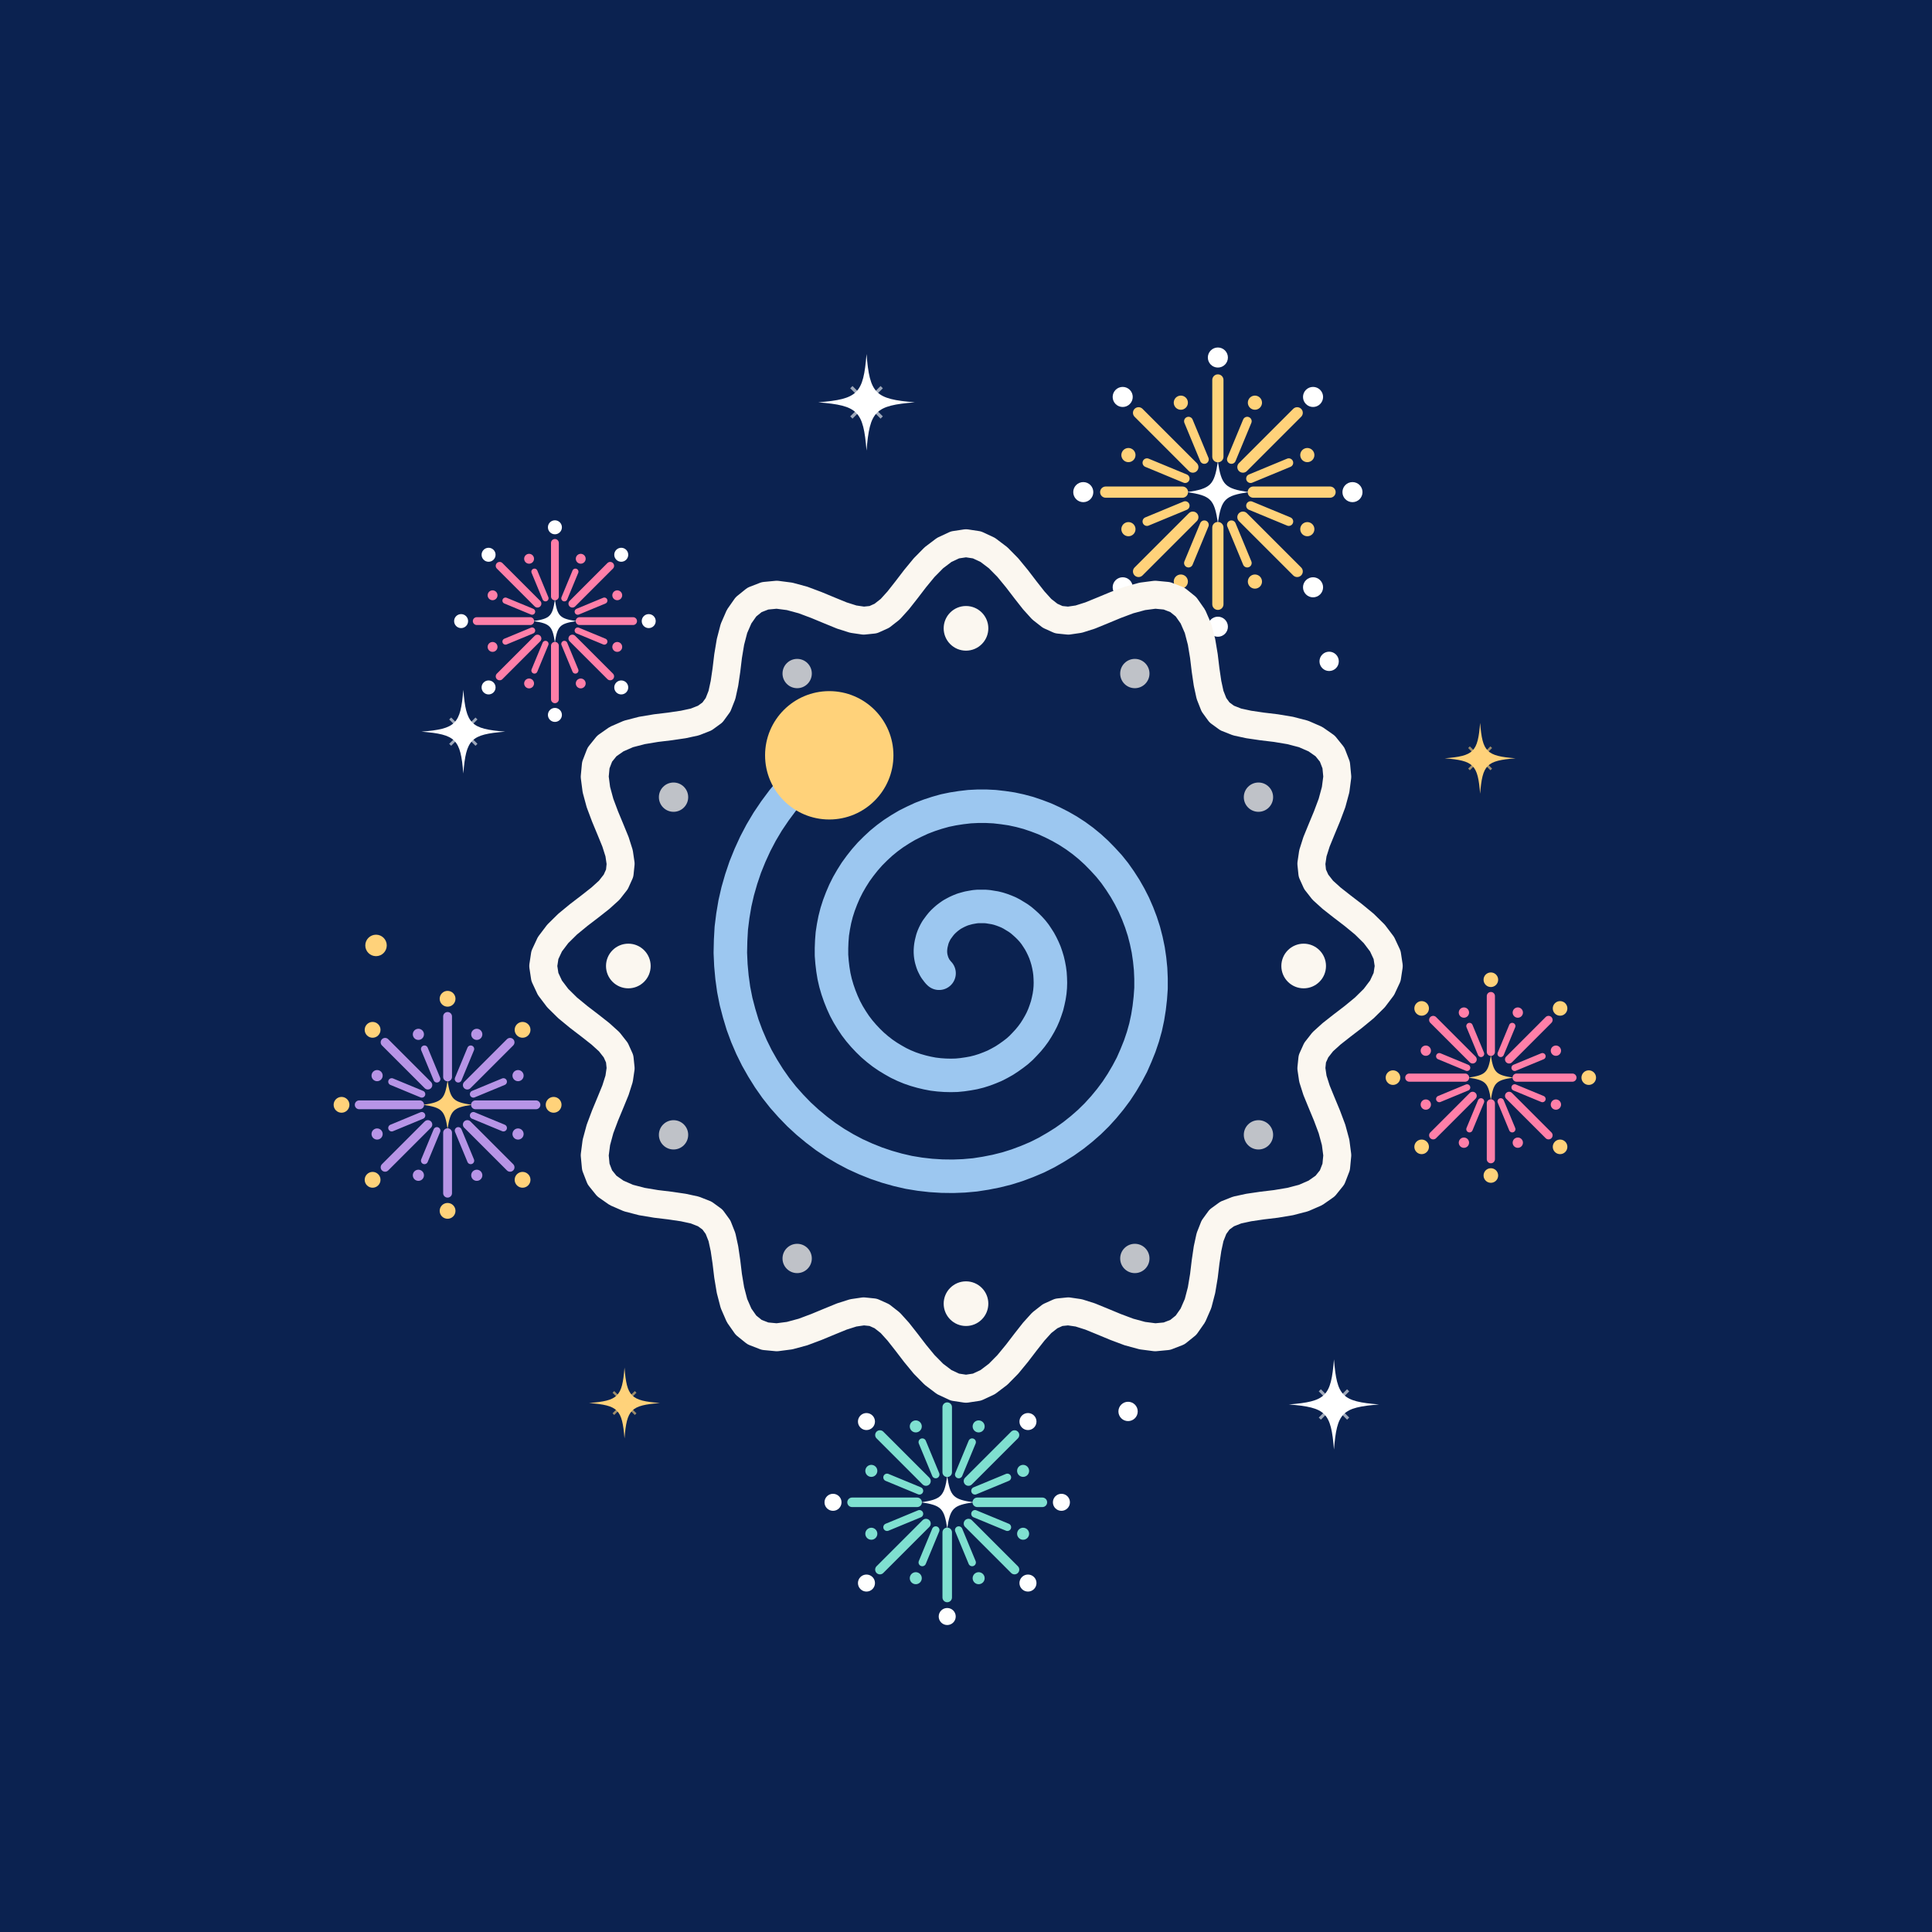
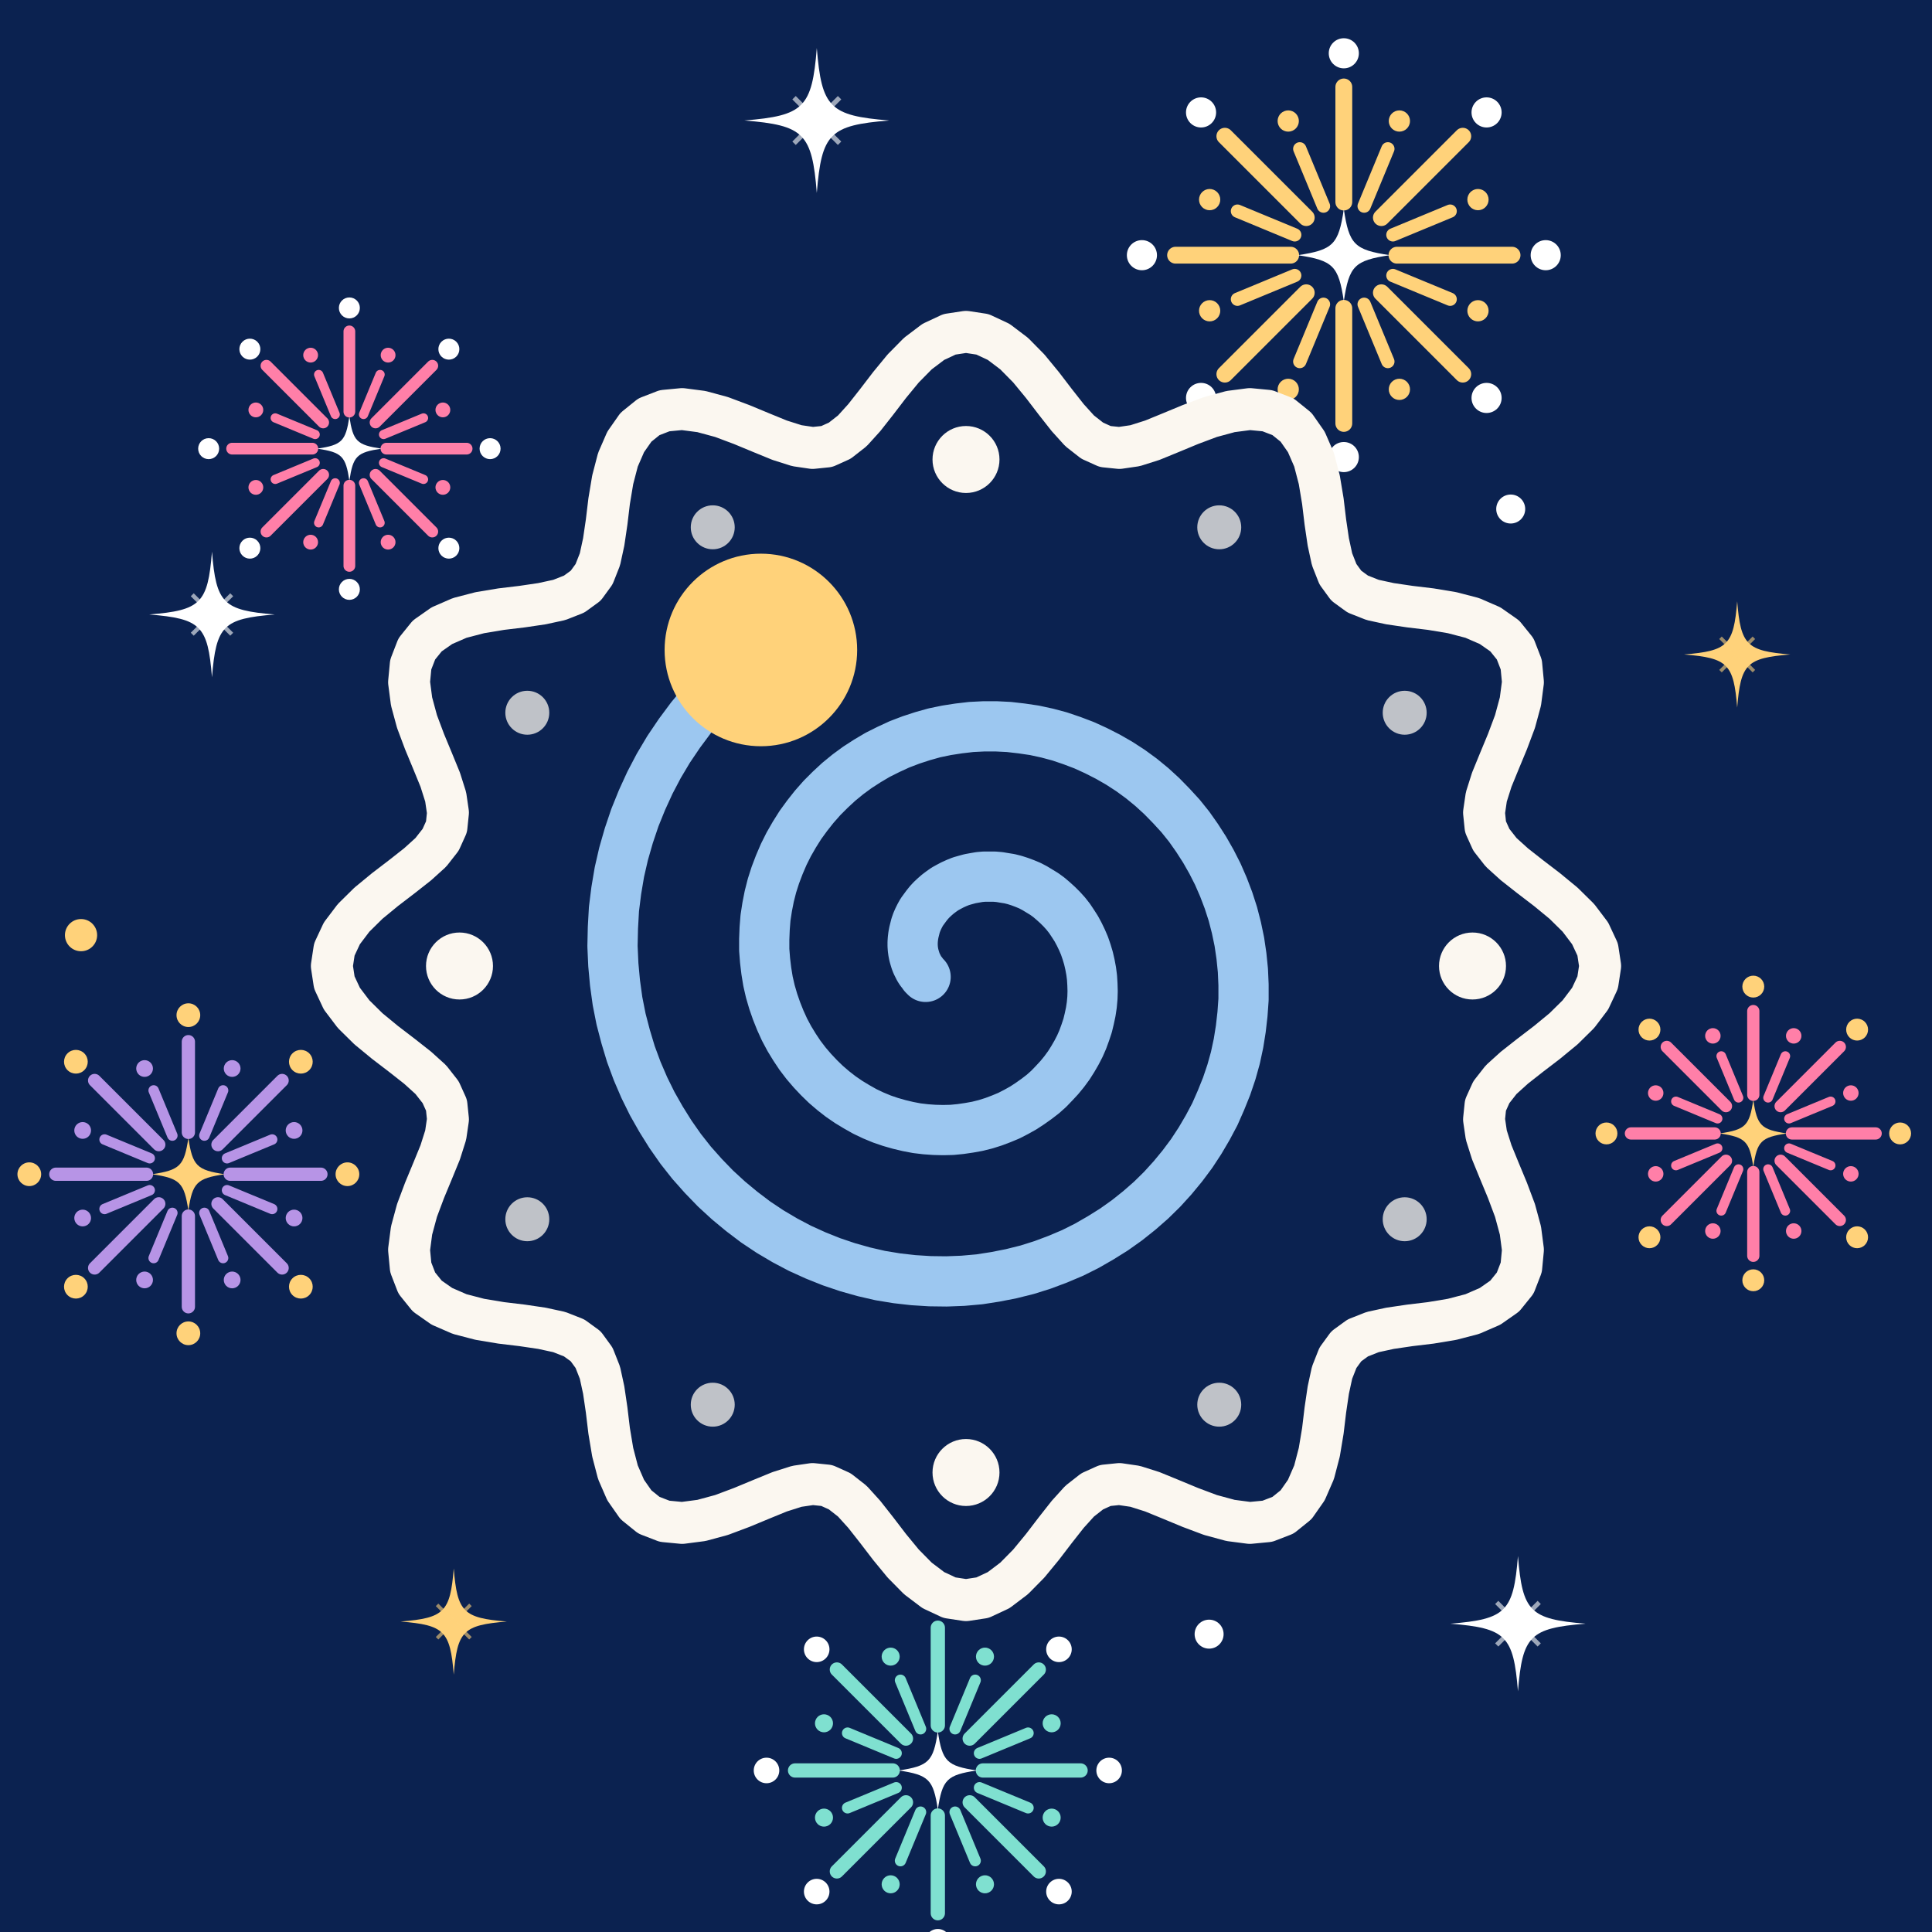
- <svg xmlns="http://www.w3.org/2000/svg" viewBox="0 0 108 108" width="512" height="512">
+ <svg xmlns="http://www.w3.org/2000/svg" viewBox="18 18 72 72" width="512" height="512">
  <rect width="108" height="108" fill="#0B2250" />
  <g transform="translate(68.08 27.51) rotate(0) scale(0.66)">
    <g transform="rotate(0)">
      <path d="M0 -3 L0 -9.5" stroke="#FFD27A" stroke-width="0.95" stroke-linecap="round" />
      <circle cx="0" cy="-11.4" r="0.85" fill="#FFFFFF" />
    </g>
    <g transform="rotate(22.5)">
      <path d="M0 -3 L0 -6.5" stroke="#FFD27A" stroke-width="0.75" stroke-linecap="round" />
      <circle cx="0" cy="-8.2" r="0.6" fill="#FFD27A" />
    </g>
    <g transform="rotate(45)">
      <path d="M0 -3 L0 -9.5" stroke="#FFD27A" stroke-width="0.95" stroke-linecap="round" />
      <circle cx="0" cy="-11.4" r="0.85" fill="#FFFFFF" />
    </g>
    <g transform="rotate(67.5)">
      <path d="M0 -3 L0 -6.5" stroke="#FFD27A" stroke-width="0.75" stroke-linecap="round" />
      <circle cx="0" cy="-8.2" r="0.6" fill="#FFD27A" />
    </g>
    <g transform="rotate(90)">
      <path d="M0 -3 L0 -9.5" stroke="#FFD27A" stroke-width="0.95" stroke-linecap="round" />
      <circle cx="0" cy="-11.4" r="0.85" fill="#FFFFFF" />
    </g>
    <g transform="rotate(112.5)">
      <path d="M0 -3 L0 -6.5" stroke="#FFD27A" stroke-width="0.75" stroke-linecap="round" />
      <circle cx="0" cy="-8.2" r="0.6" fill="#FFD27A" />
    </g>
    <g transform="rotate(135)">
      <path d="M0 -3 L0 -9.5" stroke="#FFD27A" stroke-width="0.95" stroke-linecap="round" />
      <circle cx="0" cy="-11.4" r="0.85" fill="#FFFFFF" />
    </g>
    <g transform="rotate(157.5)">
      <path d="M0 -3 L0 -6.5" stroke="#FFD27A" stroke-width="0.75" stroke-linecap="round" />
      <circle cx="0" cy="-8.2" r="0.6" fill="#FFD27A" />
    </g>
    <g transform="rotate(180)">
      <path d="M0 -3 L0 -9.5" stroke="#FFD27A" stroke-width="0.95" stroke-linecap="round" />
      <circle cx="0" cy="-11.4" r="0.85" fill="#FFFFFF" />
    </g>
    <g transform="rotate(202.5)">
      <path d="M0 -3 L0 -6.5" stroke="#FFD27A" stroke-width="0.75" stroke-linecap="round" />
      <circle cx="0" cy="-8.2" r="0.6" fill="#FFD27A" />
    </g>
    <g transform="rotate(225)">
      <path d="M0 -3 L0 -9.5" stroke="#FFD27A" stroke-width="0.95" stroke-linecap="round" />
      <circle cx="0" cy="-11.4" r="0.85" fill="#FFFFFF" />
    </g>
    <g transform="rotate(247.5)">
      <path d="M0 -3 L0 -6.5" stroke="#FFD27A" stroke-width="0.75" stroke-linecap="round" />
      <circle cx="0" cy="-8.2" r="0.6" fill="#FFD27A" />
    </g>
    <g transform="rotate(270)">
      <path d="M0 -3 L0 -9.5" stroke="#FFD27A" stroke-width="0.95" stroke-linecap="round" />
      <circle cx="0" cy="-11.4" r="0.85" fill="#FFFFFF" />
    </g>
    <g transform="rotate(292.5)">
      <path d="M0 -3 L0 -6.5" stroke="#FFD27A" stroke-width="0.75" stroke-linecap="round" />
      <circle cx="0" cy="-8.2" r="0.6" fill="#FFD27A" />
    </g>
    <g transform="rotate(315)">
      <path d="M0 -3 L0 -9.5" stroke="#FFD27A" stroke-width="0.95" stroke-linecap="round" />
      <circle cx="0" cy="-11.4" r="0.85" fill="#FFFFFF" />
    </g>
    <g transform="rotate(337.5)">
      <path d="M0 -3 L0 -6.5" stroke="#FFD27A" stroke-width="0.75" stroke-linecap="round" />
      <circle cx="0" cy="-8.2" r="0.6" fill="#FFD27A" />
    </g>
    <path d="M0 -2.6 C0.3 -0.6 0.6 -0.3 2.6 0 C0.6 0.3 0.3 0.6 0 2.6 C-0.3 0.6 -0.6 0.3 -2.6 0 C-0.6 -0.3 -0.3 -0.6 0 -2.6 Z" fill="#FFFFFF" />
  </g>
  <g transform="translate(83.34 60.24) rotate(0) scale(0.48)">
    <g transform="rotate(0)">
      <path d="M0 -3 L0 -9.5" stroke="#FF7FA8" stroke-width="0.95" stroke-linecap="round" />
      <circle cx="0" cy="-11.4" r="0.85" fill="#FFD27A" />
    </g>
    <g transform="rotate(22.5)">
      <path d="M0 -3 L0 -6.5" stroke="#FF7FA8" stroke-width="0.75" stroke-linecap="round" />
      <circle cx="0" cy="-8.2" r="0.6" fill="#FF7FA8" />
    </g>
    <g transform="rotate(45)">
      <path d="M0 -3 L0 -9.5" stroke="#FF7FA8" stroke-width="0.95" stroke-linecap="round" />
      <circle cx="0" cy="-11.4" r="0.85" fill="#FFD27A" />
    </g>
    <g transform="rotate(67.5)">
      <path d="M0 -3 L0 -6.5" stroke="#FF7FA8" stroke-width="0.75" stroke-linecap="round" />
      <circle cx="0" cy="-8.2" r="0.6" fill="#FF7FA8" />
    </g>
    <g transform="rotate(90)">
      <path d="M0 -3 L0 -9.5" stroke="#FF7FA8" stroke-width="0.95" stroke-linecap="round" />
      <circle cx="0" cy="-11.4" r="0.85" fill="#FFD27A" />
    </g>
    <g transform="rotate(112.5)">
      <path d="M0 -3 L0 -6.5" stroke="#FF7FA8" stroke-width="0.75" stroke-linecap="round" />
      <circle cx="0" cy="-8.2" r="0.6" fill="#FF7FA8" />
    </g>
    <g transform="rotate(135)">
      <path d="M0 -3 L0 -9.5" stroke="#FF7FA8" stroke-width="0.95" stroke-linecap="round" />
      <circle cx="0" cy="-11.4" r="0.85" fill="#FFD27A" />
    </g>
    <g transform="rotate(157.5)">
      <path d="M0 -3 L0 -6.5" stroke="#FF7FA8" stroke-width="0.75" stroke-linecap="round" />
      <circle cx="0" cy="-8.2" r="0.6" fill="#FF7FA8" />
    </g>
    <g transform="rotate(180)">
      <path d="M0 -3 L0 -9.5" stroke="#FF7FA8" stroke-width="0.95" stroke-linecap="round" />
      <circle cx="0" cy="-11.4" r="0.85" fill="#FFD27A" />
    </g>
    <g transform="rotate(202.5)">
      <path d="M0 -3 L0 -6.5" stroke="#FF7FA8" stroke-width="0.75" stroke-linecap="round" />
      <circle cx="0" cy="-8.2" r="0.6" fill="#FF7FA8" />
    </g>
    <g transform="rotate(225)">
      <path d="M0 -3 L0 -9.5" stroke="#FF7FA8" stroke-width="0.95" stroke-linecap="round" />
      <circle cx="0" cy="-11.4" r="0.85" fill="#FFD27A" />
    </g>
    <g transform="rotate(247.5)">
      <path d="M0 -3 L0 -6.5" stroke="#FF7FA8" stroke-width="0.75" stroke-linecap="round" />
      <circle cx="0" cy="-8.2" r="0.6" fill="#FF7FA8" />
    </g>
    <g transform="rotate(270)">
      <path d="M0 -3 L0 -9.5" stroke="#FF7FA8" stroke-width="0.95" stroke-linecap="round" />
      <circle cx="0" cy="-11.4" r="0.85" fill="#FFD27A" />
    </g>
    <g transform="rotate(292.5)">
      <path d="M0 -3 L0 -6.5" stroke="#FF7FA8" stroke-width="0.75" stroke-linecap="round" />
      <circle cx="0" cy="-8.2" r="0.6" fill="#FF7FA8" />
    </g>
    <g transform="rotate(315)">
      <path d="M0 -3 L0 -9.5" stroke="#FF7FA8" stroke-width="0.95" stroke-linecap="round" />
      <circle cx="0" cy="-11.4" r="0.85" fill="#FFD27A" />
    </g>
    <g transform="rotate(337.5)">
      <path d="M0 -3 L0 -6.5" stroke="#FF7FA8" stroke-width="0.75" stroke-linecap="round" />
      <circle cx="0" cy="-8.2" r="0.6" fill="#FF7FA8" />
    </g>
    <path d="M0 -2.6 C0.3 -0.6 0.6 -0.3 2.6 0 C0.6 0.3 0.3 0.6 0 2.6 C-0.3 0.6 -0.6 0.3 -2.6 0 C-0.6 -0.3 -0.3 -0.6 0 -2.6 Z" fill="#FFD27A" />
  </g>
  <g transform="translate(52.95 83.98) rotate(0) scale(0.56)">
    <g transform="rotate(0)">
      <path d="M0 -3 L0 -9.5" stroke="#7FE0D0" stroke-width="0.95" stroke-linecap="round" />
      <circle cx="0" cy="-11.4" r="0.85" fill="#FFFFFF" />
    </g>
    <g transform="rotate(22.5)">
      <path d="M0 -3 L0 -6.5" stroke="#7FE0D0" stroke-width="0.75" stroke-linecap="round" />
      <circle cx="0" cy="-8.2" r="0.6" fill="#7FE0D0" />
    </g>
    <g transform="rotate(45)">
      <path d="M0 -3 L0 -9.5" stroke="#7FE0D0" stroke-width="0.95" stroke-linecap="round" />
      <circle cx="0" cy="-11.4" r="0.85" fill="#FFFFFF" />
    </g>
    <g transform="rotate(67.5)">
      <path d="M0 -3 L0 -6.5" stroke="#7FE0D0" stroke-width="0.75" stroke-linecap="round" />
      <circle cx="0" cy="-8.2" r="0.6" fill="#7FE0D0" />
    </g>
    <g transform="rotate(90)">
      <path d="M0 -3 L0 -9.5" stroke="#7FE0D0" stroke-width="0.95" stroke-linecap="round" />
      <circle cx="0" cy="-11.4" r="0.85" fill="#FFFFFF" />
    </g>
    <g transform="rotate(112.5)">
      <path d="M0 -3 L0 -6.5" stroke="#7FE0D0" stroke-width="0.75" stroke-linecap="round" />
      <circle cx="0" cy="-8.2" r="0.6" fill="#7FE0D0" />
    </g>
    <g transform="rotate(135)">
      <path d="M0 -3 L0 -9.5" stroke="#7FE0D0" stroke-width="0.95" stroke-linecap="round" />
      <circle cx="0" cy="-11.4" r="0.85" fill="#FFFFFF" />
    </g>
    <g transform="rotate(157.5)">
      <path d="M0 -3 L0 -6.5" stroke="#7FE0D0" stroke-width="0.75" stroke-linecap="round" />
      <circle cx="0" cy="-8.2" r="0.6" fill="#7FE0D0" />
    </g>
    <g transform="rotate(180)">
      <path d="M0 -3 L0 -9.5" stroke="#7FE0D0" stroke-width="0.95" stroke-linecap="round" />
      <circle cx="0" cy="-11.4" r="0.85" fill="#FFFFFF" />
    </g>
    <g transform="rotate(202.5)">
      <path d="M0 -3 L0 -6.5" stroke="#7FE0D0" stroke-width="0.75" stroke-linecap="round" />
      <circle cx="0" cy="-8.2" r="0.6" fill="#7FE0D0" />
    </g>
    <g transform="rotate(225)">
      <path d="M0 -3 L0 -9.5" stroke="#7FE0D0" stroke-width="0.95" stroke-linecap="round" />
      <circle cx="0" cy="-11.4" r="0.85" fill="#FFFFFF" />
    </g>
    <g transform="rotate(247.5)">
      <path d="M0 -3 L0 -6.5" stroke="#7FE0D0" stroke-width="0.75" stroke-linecap="round" />
      <circle cx="0" cy="-8.2" r="0.6" fill="#7FE0D0" />
    </g>
    <g transform="rotate(270)">
      <path d="M0 -3 L0 -9.5" stroke="#7FE0D0" stroke-width="0.95" stroke-linecap="round" />
      <circle cx="0" cy="-11.4" r="0.85" fill="#FFFFFF" />
    </g>
    <g transform="rotate(292.5)">
      <path d="M0 -3 L0 -6.5" stroke="#7FE0D0" stroke-width="0.75" stroke-linecap="round" />
      <circle cx="0" cy="-8.2" r="0.6" fill="#7FE0D0" />
    </g>
    <g transform="rotate(315)">
      <path d="M0 -3 L0 -9.5" stroke="#7FE0D0" stroke-width="0.95" stroke-linecap="round" />
      <circle cx="0" cy="-11.4" r="0.85" fill="#FFFFFF" />
    </g>
    <g transform="rotate(337.5)">
      <path d="M0 -3 L0 -6.5" stroke="#7FE0D0" stroke-width="0.75" stroke-linecap="round" />
      <circle cx="0" cy="-8.2" r="0.6" fill="#7FE0D0" />
    </g>
    <path d="M0 -2.6 C0.3 -0.6 0.6 -0.3 2.6 0 C0.6 0.3 0.3 0.6 0 2.6 C-0.3 0.6 -0.6 0.3 -2.6 0 C-0.6 -0.3 -0.3 -0.6 0 -2.6 Z" fill="#FFFFFF" />
  </g>
  <g transform="translate(25.02 61.76) rotate(0) scale(0.52)">
    <g transform="rotate(0)">
      <path d="M0 -3 L0 -9.5" stroke="#B794E6" stroke-width="0.95" stroke-linecap="round" />
      <circle cx="0" cy="-11.4" r="0.85" fill="#FFD27A" />
    </g>
    <g transform="rotate(22.5)">
      <path d="M0 -3 L0 -6.5" stroke="#B794E6" stroke-width="0.75" stroke-linecap="round" />
      <circle cx="0" cy="-8.2" r="0.6" fill="#B794E6" />
    </g>
    <g transform="rotate(45)">
      <path d="M0 -3 L0 -9.5" stroke="#B794E6" stroke-width="0.95" stroke-linecap="round" />
      <circle cx="0" cy="-11.4" r="0.85" fill="#FFD27A" />
    </g>
    <g transform="rotate(67.5)">
      <path d="M0 -3 L0 -6.5" stroke="#B794E6" stroke-width="0.75" stroke-linecap="round" />
      <circle cx="0" cy="-8.2" r="0.6" fill="#B794E6" />
    </g>
    <g transform="rotate(90)">
      <path d="M0 -3 L0 -9.5" stroke="#B794E6" stroke-width="0.95" stroke-linecap="round" />
      <circle cx="0" cy="-11.4" r="0.85" fill="#FFD27A" />
    </g>
    <g transform="rotate(112.5)">
      <path d="M0 -3 L0 -6.5" stroke="#B794E6" stroke-width="0.75" stroke-linecap="round" />
      <circle cx="0" cy="-8.2" r="0.6" fill="#B794E6" />
    </g>
    <g transform="rotate(135)">
      <path d="M0 -3 L0 -9.5" stroke="#B794E6" stroke-width="0.95" stroke-linecap="round" />
      <circle cx="0" cy="-11.4" r="0.85" fill="#FFD27A" />
    </g>
    <g transform="rotate(157.5)">
      <path d="M0 -3 L0 -6.5" stroke="#B794E6" stroke-width="0.75" stroke-linecap="round" />
      <circle cx="0" cy="-8.2" r="0.6" fill="#B794E6" />
    </g>
    <g transform="rotate(180)">
      <path d="M0 -3 L0 -9.5" stroke="#B794E6" stroke-width="0.95" stroke-linecap="round" />
      <circle cx="0" cy="-11.4" r="0.85" fill="#FFD27A" />
    </g>
    <g transform="rotate(202.5)">
      <path d="M0 -3 L0 -6.5" stroke="#B794E6" stroke-width="0.75" stroke-linecap="round" />
      <circle cx="0" cy="-8.2" r="0.6" fill="#B794E6" />
    </g>
    <g transform="rotate(225)">
      <path d="M0 -3 L0 -9.5" stroke="#B794E6" stroke-width="0.95" stroke-linecap="round" />
      <circle cx="0" cy="-11.4" r="0.85" fill="#FFD27A" />
    </g>
    <g transform="rotate(247.5)">
      <path d="M0 -3 L0 -6.5" stroke="#B794E6" stroke-width="0.75" stroke-linecap="round" />
      <circle cx="0" cy="-8.2" r="0.6" fill="#B794E6" />
    </g>
    <g transform="rotate(270)">
      <path d="M0 -3 L0 -9.5" stroke="#B794E6" stroke-width="0.95" stroke-linecap="round" />
      <circle cx="0" cy="-11.4" r="0.85" fill="#FFD27A" />
    </g>
    <g transform="rotate(292.5)">
      <path d="M0 -3 L0 -6.5" stroke="#B794E6" stroke-width="0.75" stroke-linecap="round" />
      <circle cx="0" cy="-8.2" r="0.6" fill="#B794E6" />
    </g>
    <g transform="rotate(315)">
      <path d="M0 -3 L0 -9.5" stroke="#B794E6" stroke-width="0.95" stroke-linecap="round" />
      <circle cx="0" cy="-11.4" r="0.85" fill="#FFD27A" />
    </g>
    <g transform="rotate(337.5)">
      <path d="M0 -3 L0 -6.5" stroke="#B794E6" stroke-width="0.75" stroke-linecap="round" />
      <circle cx="0" cy="-8.2" r="0.6" fill="#B794E6" />
    </g>
    <path d="M0 -2.6 C0.3 -0.6 0.6 -0.3 2.6 0 C0.6 0.3 0.3 0.6 0 2.6 C-0.3 0.6 -0.6 0.3 -2.6 0 C-0.6 -0.3 -0.3 -0.6 0 -2.6 Z" fill="#FFD27A" />
  </g>
  <g transform="translate(31.02 34.72) rotate(0) scale(0.46)">
    <g transform="rotate(0)">
      <path d="M0 -3 L0 -9.5" stroke="#FF7FA8" stroke-width="0.95" stroke-linecap="round" />
      <circle cx="0" cy="-11.4" r="0.85" fill="#FFFFFF" />
    </g>
    <g transform="rotate(22.5)">
      <path d="M0 -3 L0 -6.5" stroke="#FF7FA8" stroke-width="0.75" stroke-linecap="round" />
      <circle cx="0" cy="-8.2" r="0.6" fill="#FF7FA8" />
    </g>
    <g transform="rotate(45)">
      <path d="M0 -3 L0 -9.5" stroke="#FF7FA8" stroke-width="0.95" stroke-linecap="round" />
      <circle cx="0" cy="-11.4" r="0.85" fill="#FFFFFF" />
    </g>
    <g transform="rotate(67.5)">
      <path d="M0 -3 L0 -6.5" stroke="#FF7FA8" stroke-width="0.75" stroke-linecap="round" />
      <circle cx="0" cy="-8.2" r="0.6" fill="#FF7FA8" />
    </g>
    <g transform="rotate(90)">
      <path d="M0 -3 L0 -9.5" stroke="#FF7FA8" stroke-width="0.95" stroke-linecap="round" />
      <circle cx="0" cy="-11.4" r="0.85" fill="#FFFFFF" />
    </g>
    <g transform="rotate(112.5)">
      <path d="M0 -3 L0 -6.5" stroke="#FF7FA8" stroke-width="0.75" stroke-linecap="round" />
      <circle cx="0" cy="-8.2" r="0.6" fill="#FF7FA8" />
    </g>
    <g transform="rotate(135)">
      <path d="M0 -3 L0 -9.5" stroke="#FF7FA8" stroke-width="0.95" stroke-linecap="round" />
      <circle cx="0" cy="-11.4" r="0.85" fill="#FFFFFF" />
    </g>
    <g transform="rotate(157.5)">
      <path d="M0 -3 L0 -6.5" stroke="#FF7FA8" stroke-width="0.75" stroke-linecap="round" />
      <circle cx="0" cy="-8.2" r="0.6" fill="#FF7FA8" />
    </g>
    <g transform="rotate(180)">
      <path d="M0 -3 L0 -9.5" stroke="#FF7FA8" stroke-width="0.95" stroke-linecap="round" />
      <circle cx="0" cy="-11.4" r="0.85" fill="#FFFFFF" />
    </g>
    <g transform="rotate(202.5)">
      <path d="M0 -3 L0 -6.5" stroke="#FF7FA8" stroke-width="0.75" stroke-linecap="round" />
      <circle cx="0" cy="-8.2" r="0.6" fill="#FF7FA8" />
    </g>
    <g transform="rotate(225)">
      <path d="M0 -3 L0 -9.5" stroke="#FF7FA8" stroke-width="0.95" stroke-linecap="round" />
      <circle cx="0" cy="-11.4" r="0.85" fill="#FFFFFF" />
    </g>
    <g transform="rotate(247.5)">
      <path d="M0 -3 L0 -6.5" stroke="#FF7FA8" stroke-width="0.75" stroke-linecap="round" />
      <circle cx="0" cy="-8.2" r="0.6" fill="#FF7FA8" />
    </g>
    <g transform="rotate(270)">
      <path d="M0 -3 L0 -9.5" stroke="#FF7FA8" stroke-width="0.95" stroke-linecap="round" />
      <circle cx="0" cy="-11.4" r="0.85" fill="#FFFFFF" />
    </g>
    <g transform="rotate(292.5)">
      <path d="M0 -3 L0 -6.5" stroke="#FF7FA8" stroke-width="0.75" stroke-linecap="round" />
      <circle cx="0" cy="-8.2" r="0.6" fill="#FF7FA8" />
    </g>
    <g transform="rotate(315)">
      <path d="M0 -3 L0 -9.5" stroke="#FF7FA8" stroke-width="0.95" stroke-linecap="round" />
      <circle cx="0" cy="-11.4" r="0.85" fill="#FFFFFF" />
    </g>
    <g transform="rotate(337.5)">
      <path d="M0 -3 L0 -6.5" stroke="#FF7FA8" stroke-width="0.75" stroke-linecap="round" />
      <circle cx="0" cy="-8.2" r="0.6" fill="#FF7FA8" />
    </g>
    <path d="M0 -2.6 C0.3 -0.6 0.6 -0.3 2.6 0 C0.6 0.3 0.3 0.6 0 2.6 C-0.3 0.6 -0.6 0.3 -2.6 0 C-0.6 -0.3 -0.3 -0.6 0 -2.6 Z" fill="#FFFFFF" />
  </g>
  <g transform="translate(48.44 22.49) rotate(0) scale(0.3)">
    <path d="M0 -9 C0.6 -1.6 1.6 -0.6 9 0 C1.6 0.6 0.6 1.6 0 9 C-0.6 1.6 -1.6 0.6 -9 0 C-1.6 -0.6 -0.6 -1.6 0 -9 Z" fill="#FFFFFF" />
    <path d="M0 -4 L0 4 M-4 0 L4 0" stroke="#FFFFFF" stroke-width="0.6" opacity="0.6" transform="rotate(45)" />
  </g>
  <g transform="translate(82.74 42.39) rotate(0) scale(0.22)">
    <path d="M0 -9 C0.6 -1.6 1.6 -0.6 9 0 C1.6 0.6 0.6 1.6 0 9 C-0.6 1.6 -1.6 0.6 -9 0 C-1.6 -0.6 -0.6 -1.6 0 -9 Z" fill="#FFD27A" />
    <path d="M0 -4 L0 4 M-4 0 L4 0" stroke="#FFD27A" stroke-width="0.6" opacity="0.6" transform="rotate(45)" />
  </g>
  <g transform="translate(74.57 78.51) rotate(0) scale(0.28)">
    <path d="M0 -9 C0.6 -1.6 1.6 -0.6 9 0 C1.6 0.6 0.6 1.6 0 9 C-0.6 1.6 -1.6 0.6 -9 0 C-1.6 -0.6 -0.6 -1.6 0 -9 Z" fill="#FFFFFF" />
    <path d="M0 -4 L0 4 M-4 0 L4 0" stroke="#FFFFFF" stroke-width="0.6" opacity="0.6" transform="rotate(45)" />
  </g>
  <g transform="translate(34.91 78.43) rotate(0) scale(0.22)">
    <path d="M0 -9 C0.6 -1.6 1.6 -0.6 9 0 C1.6 0.6 0.6 1.6 0 9 C-0.6 1.6 -1.6 0.6 -9 0 C-1.6 -0.6 -0.6 -1.6 0 -9 Z" fill="#FFD27A" />
    <path d="M0 -4 L0 4 M-4 0 L4 0" stroke="#FFD27A" stroke-width="0.6" opacity="0.6" transform="rotate(45)" />
  </g>
  <g transform="translate(25.90 40.90) rotate(0) scale(0.26)">
    <path d="M0 -9 C0.6 -1.6 1.6 -0.6 9 0 C1.6 0.6 0.6 1.6 0 9 C-0.6 1.6 -1.6 0.6 -9 0 C-1.6 -0.6 -0.6 -1.6 0 -9 Z" fill="#FFFFFF" />
    <path d="M0 -4 L0 4 M-4 0 L4 0" stroke="#FFFFFF" stroke-width="0.6" opacity="0.6" transform="rotate(45)" />
  </g>
  <g transform="translate(21.02 52.85) rotate(0) scale(0.2)">
    <circle r="3" fill="#FFD27A" />
  </g>
  <g transform="translate(63.06 78.90) rotate(0) scale(0.18)">
    <circle r="3" fill="#FFFFFF" />
  </g>
  <g transform="translate(74.30 36.97) rotate(0) scale(0.18)">
    <circle r="3" fill="#FFFFFF" />
  </g>
  <g transform="translate(54 54) scale(0.78) translate(-54 -54)">
    <path d="M54.00 23.70 L54.79 23.82 L55.56 24.18 L56.30 24.74 L57.00 25.45 L57.65 26.24 L58.27 27.05 L58.86 27.80 L59.43 28.43 L60.03 28.90 L60.65 29.18 L61.33 29.25 L62.08 29.14 L62.90 28.88 L63.78 28.52 L64.72 28.13 L65.68 27.77 L66.64 27.51 L67.56 27.39 L68.40 27.47 L69.15 27.76 L69.77 28.26 L70.26 28.96 L70.63 29.81 L70.88 30.77 L71.05 31.79 L71.17 32.79 L71.31 33.74 L71.49 34.57 L71.77 35.28 L72.17 35.83 L72.72 36.23 L73.43 36.51 L74.26 36.69 L75.21 36.83 L76.21 36.95 L77.23 37.12 L78.19 37.37 L79.04 37.74 L79.74 38.23 L80.24 38.85 L80.53 39.60 L80.61 40.44 L80.49 41.36 L80.23 42.32 L79.87 43.28 L79.48 44.22 L79.12 45.10 L78.86 45.92 L78.75 46.67 L78.82 47.35 L79.10 47.97 L79.57 48.57 L80.20 49.14 L80.95 49.73 L81.76 50.35 L82.55 51.00 L83.26 51.70 L83.82 52.44 L84.18 53.21 L84.30 54.00 L84.18 54.79 L83.82 55.56 L83.26 56.30 L82.55 57.00 L81.76 57.65 L80.95 58.27 L80.20 58.86 L79.57 59.43 L79.10 60.03 L78.82 60.65 L78.75 61.33 L78.86 62.08 L79.12 62.90 L79.48 63.78 L79.87 64.72 L80.23 65.68 L80.49 66.64 L80.61 67.56 L80.53 68.40 L80.24 69.15 L79.74 69.77 L79.04 70.26 L78.19 70.63 L77.23 70.88 L76.21 71.05 L75.21 71.17 L74.26 71.31 L73.43 71.49 L72.72 71.77 L72.17 72.17 L71.77 72.72 L71.49 73.43 L71.31 74.26 L71.17 75.21 L71.05 76.21 L70.88 77.23 L70.63 78.19 L70.26 79.04 L69.77 79.74 L69.15 80.24 L68.40 80.53 L67.56 80.61 L66.64 80.49 L65.68 80.23 L64.72 79.87 L63.78 79.48 L62.90 79.12 L62.08 78.86 L61.33 78.75 L60.65 78.82 L60.03 79.10 L59.43 79.57 L58.86 80.20 L58.27 80.95 L57.65 81.76 L57.00 82.55 L56.30 83.26 L55.56 83.82 L54.79 84.18 L54.00 84.30 L53.21 84.18 L52.44 83.82 L51.70 83.26 L51.00 82.55 L50.35 81.76 L49.73 80.95 L49.14 80.20 L48.57 79.57 L47.97 79.10 L47.35 78.82 L46.67 78.75 L45.92 78.86 L45.10 79.12 L44.22 79.48 L43.28 79.87 L42.32 80.23 L41.36 80.49 L40.44 80.61 L39.60 80.53 L38.85 80.24 L38.23 79.74 L37.74 79.04 L37.37 78.19 L37.12 77.23 L36.95 76.21 L36.83 75.21 L36.69 74.26 L36.51 73.43 L36.23 72.72 L35.83 72.17 L35.28 71.77 L34.57 71.49 L33.74 71.31 L32.79 71.17 L31.79 71.05 L30.77 70.88 L29.81 70.63 L28.96 70.26 L28.26 69.77 L27.76 69.15 L27.47 68.40 L27.39 67.56 L27.51 66.64 L27.77 65.68 L28.13 64.72 L28.52 63.78 L28.88 62.90 L29.14 62.08 L29.25 61.33 L29.18 60.65 L28.90 60.03 L28.43 59.43 L27.80 58.86 L27.05 58.27 L26.24 57.65 L25.45 57.00 L24.74 56.30 L24.18 55.56 L23.82 54.79 L23.70 54.00 L23.82 53.21 L24.18 52.44 L24.74 51.70 L25.45 51.00 L26.24 50.35 L27.05 49.73 L27.80 49.14 L28.43 48.57 L28.90 47.97 L29.18 47.35 L29.25 46.67 L29.14 45.92 L28.88 45.10 L28.52 44.22 L28.13 43.28 L27.77 42.32 L27.51 41.36 L27.39 40.44 L27.47 39.60 L27.76 38.85 L28.26 38.23 L28.96 37.74 L29.81 37.37 L30.77 37.12 L31.79 36.95 L32.79 36.83 L33.74 36.69 L34.57 36.51 L35.28 36.23 L35.83 35.83 L36.23 35.28 L36.51 34.57 L36.69 33.74 L36.83 32.79 L36.95 31.79 L37.12 30.77 L37.37 29.81 L37.74 28.96 L38.23 28.26 L38.85 27.76 L39.60 27.47 L40.44 27.39 L41.36 27.51 L42.32 27.77 L43.28 28.13 L44.22 28.52 L45.10 28.88 L45.92 29.14 L46.67 29.25 L47.35 29.18 L47.97 28.90 L48.57 28.43 L49.14 27.80 L49.73 27.05 L50.35 26.24 L51.00 25.45 L51.70 24.74 L52.44 24.18 L53.21 23.82 Z" fill="none" stroke="#FBF7F0" stroke-width="2" stroke-linejoin="round" />
    <circle cx="54" cy="29.8" r="1.60" fill="#FBF7F0" opacity="1" />
    <circle cx="66.1" cy="33.04" r="1.05" fill="#FBF7F0" opacity="0.75" />
    <circle cx="74.96" cy="41.9" r="1.05" fill="#FBF7F0" opacity="0.75" />
    <circle cx="78.2" cy="54" r="1.60" fill="#FBF7F0" opacity="1" />
    <circle cx="74.96" cy="66.1" r="1.05" fill="#FBF7F0" opacity="0.75" />
    <circle cx="66.1" cy="74.96" r="1.05" fill="#FBF7F0" opacity="0.75" />
    <circle cx="54" cy="78.2" r="1.60" fill="#FBF7F0" opacity="1" />
    <circle cx="41.9" cy="74.96" r="1.05" fill="#FBF7F0" opacity="0.75" />
    <circle cx="33.04" cy="66.1" r="1.05" fill="#FBF7F0" opacity="0.75" />
    <circle cx="29.8" cy="54" r="1.60" fill="#FBF7F0" opacity="1" />
    <circle cx="33.04" cy="41.9" r="1.05" fill="#FBF7F0" opacity="0.75" />
    <circle cx="41.9" cy="33.04" r="1.05" fill="#FBF7F0" opacity="0.75" />
    <path d="M52.07 54.52 L51.98 54.43 L51.91 54.33 L51.83 54.23 L51.76 54.12 L51.70 54.00 L51.64 53.88 L51.59 53.75 L51.55 53.62 L51.51 53.48 L51.48 53.33 L51.46 53.18 L51.45 53.03 L51.45 52.87 L51.46 52.72 L51.48 52.55 L51.51 52.39 L51.55 52.23 L51.59 52.07 L51.65 51.90 L51.72 51.74 L51.80 51.58 L51.89 51.42 L52.00 51.27 L52.11 51.12 L52.23 50.97 L52.36 50.83 L52.51 50.69 L52.66 50.56 L52.82 50.44 L52.99 50.32 L53.17 50.22 L53.36 50.12 L53.56 50.03 L53.76 49.95 L53.97 49.89 L54.19 49.83 L54.41 49.79 L54.64 49.75 L54.87 49.73 L55.11 49.73 L55.35 49.73 L55.59 49.75 L55.83 49.79 L56.08 49.83 L56.32 49.89 L56.57 49.97 L56.81 50.06 L57.05 50.16 L57.28 50.28 L57.51 50.42 L57.74 50.56 L57.96 50.72 L58.17 50.90 L58.38 51.09 L58.58 51.29 L58.77 51.50 L58.95 51.73 L59.11 51.97 L59.27 52.22 L59.41 52.48 L59.54 52.75 L59.66 53.03 L59.76 53.32 L59.85 53.62 L59.92 53.92 L59.98 54.24 L60.02 54.55 L60.04 54.87 L60.05 55.20 L60.04 55.53 L60.01 55.86 L59.96 56.19 L59.89 56.52 L59.81 56.85 L59.70 57.18 L59.58 57.51 L59.44 57.83 L59.28 58.14 L59.10 58.45 L58.91 58.75 L58.69 59.05 L58.46 59.33 L58.21 59.60 L57.95 59.87 L57.67 60.12 L57.37 60.35 L57.06 60.57 L56.74 60.78 L56.40 60.97 L56.05 61.15 L55.69 61.30 L55.32 61.44 L54.94 61.56 L54.54 61.66 L54.15 61.73 L53.74 61.79 L53.33 61.83 L52.91 61.84 L52.49 61.83 L52.07 61.80 L51.65 61.75 L51.23 61.67 L50.81 61.57 L50.39 61.45 L49.98 61.31 L49.57 61.14 L49.17 60.95 L48.78 60.73 L48.40 60.50 L48.02 60.24 L47.66 59.96 L47.31 59.66 L46.98 59.34 L46.66 59.00 L46.36 58.65 L46.07 58.27 L45.81 57.88 L45.56 57.47 L45.33 57.04 L45.13 56.60 L44.95 56.15 L44.79 55.69 L44.65 55.21 L44.54 54.73 L44.46 54.24 L44.40 53.74 L44.36 53.23 L44.36 52.72 L44.38 52.21 L44.42 51.70 L44.50 51.18 L44.60 50.67 L44.73 50.16 L44.89 49.66 L45.08 49.16 L45.29 48.67 L45.53 48.19 L45.80 47.72 L46.09 47.26 L46.41 46.82 L46.75 46.39 L47.12 45.97 L47.51 45.58 L47.92 45.20 L48.36 44.84 L48.81 44.51 L49.29 44.20 L49.78 43.91 L50.30 43.65 L50.82 43.41 L51.37 43.20 L51.92 43.02 L52.49 42.86 L53.07 42.74 L53.65 42.65 L54.25 42.58 L54.85 42.55 L55.45 42.55 L56.05 42.58 L56.66 42.65 L57.27 42.74 L57.87 42.87 L58.47 43.03 L59.06 43.23 L59.64 43.45 L60.21 43.71 L60.78 44.00 L61.32 44.31 L61.86 44.66 L62.38 45.04 L62.88 45.45 L63.35 45.88 L63.81 46.35 L64.25 46.83 L64.66 47.34 L65.04 47.88 L65.40 48.44 L65.73 49.02 L66.03 49.61 L66.30 50.23 L66.54 50.86 L66.75 51.51 L66.92 52.17 L67.06 52.84 L67.16 53.52 L67.23 54.21 L67.26 54.90 L67.26 55.60 L67.21 56.30 L67.13 57.00 L67.02 57.69 L66.87 58.39 L66.68 59.07 L66.45 59.75 L66.18 60.42 L65.89 61.08 L65.55 61.72 L65.18 62.35 L64.78 62.96 L64.34 63.55 L63.87 64.12 L63.37 64.67 L62.84 65.19 L62.28 65.68 L61.69 66.15 L61.07 66.59 L60.43 66.99 L59.77 67.37 L59.09 67.71 L58.38 68.01 L57.66 68.28 L56.93 68.51 L56.17 68.70 L55.41 68.85 L54.64 68.97 L53.85 69.04 L53.07 69.07 L52.28 69.06 L51.48 69.01 L50.69 68.92 L49.90 68.79 L49.12 68.61 L48.34 68.39 L47.57 68.13 L46.82 67.83 L46.07 67.49 L45.35 67.11 L44.64 66.69 L43.95 66.23 L43.29 65.73 L42.65 65.20 L42.03 64.63 L41.45 64.03 L40.89 63.40 L40.37 62.74 L39.88 62.04 L39.43 61.32 L39.01 60.58 L38.63 59.81 L38.29 59.02 L37.99 58.21 L37.74 57.38 L37.52 56.54 L37.35 55.68 L37.23 54.81 L37.15 53.94 L37.11 53.05 L37.13 52.17 L37.18 51.28 L37.29 50.40 L37.44 49.51 L37.64 48.64 L37.89 47.77 L38.18 46.91 L38.52 46.07 L38.90 45.24 L39.32 44.44 L39.79 43.65 L40.31 42.88 L40.86 42.14 L41.45 41.43 L42.08 40.75 L42.75 40.10 L43.46 39.48 L44.20 38.90" fill="none" stroke="#9CC7F0" stroke-width="2.4" stroke-linecap="round" stroke-linejoin="round" />
    <circle cx="44.2" cy="38.9" r="4.60" fill="#FFD27A" />
  </g>
</svg>
